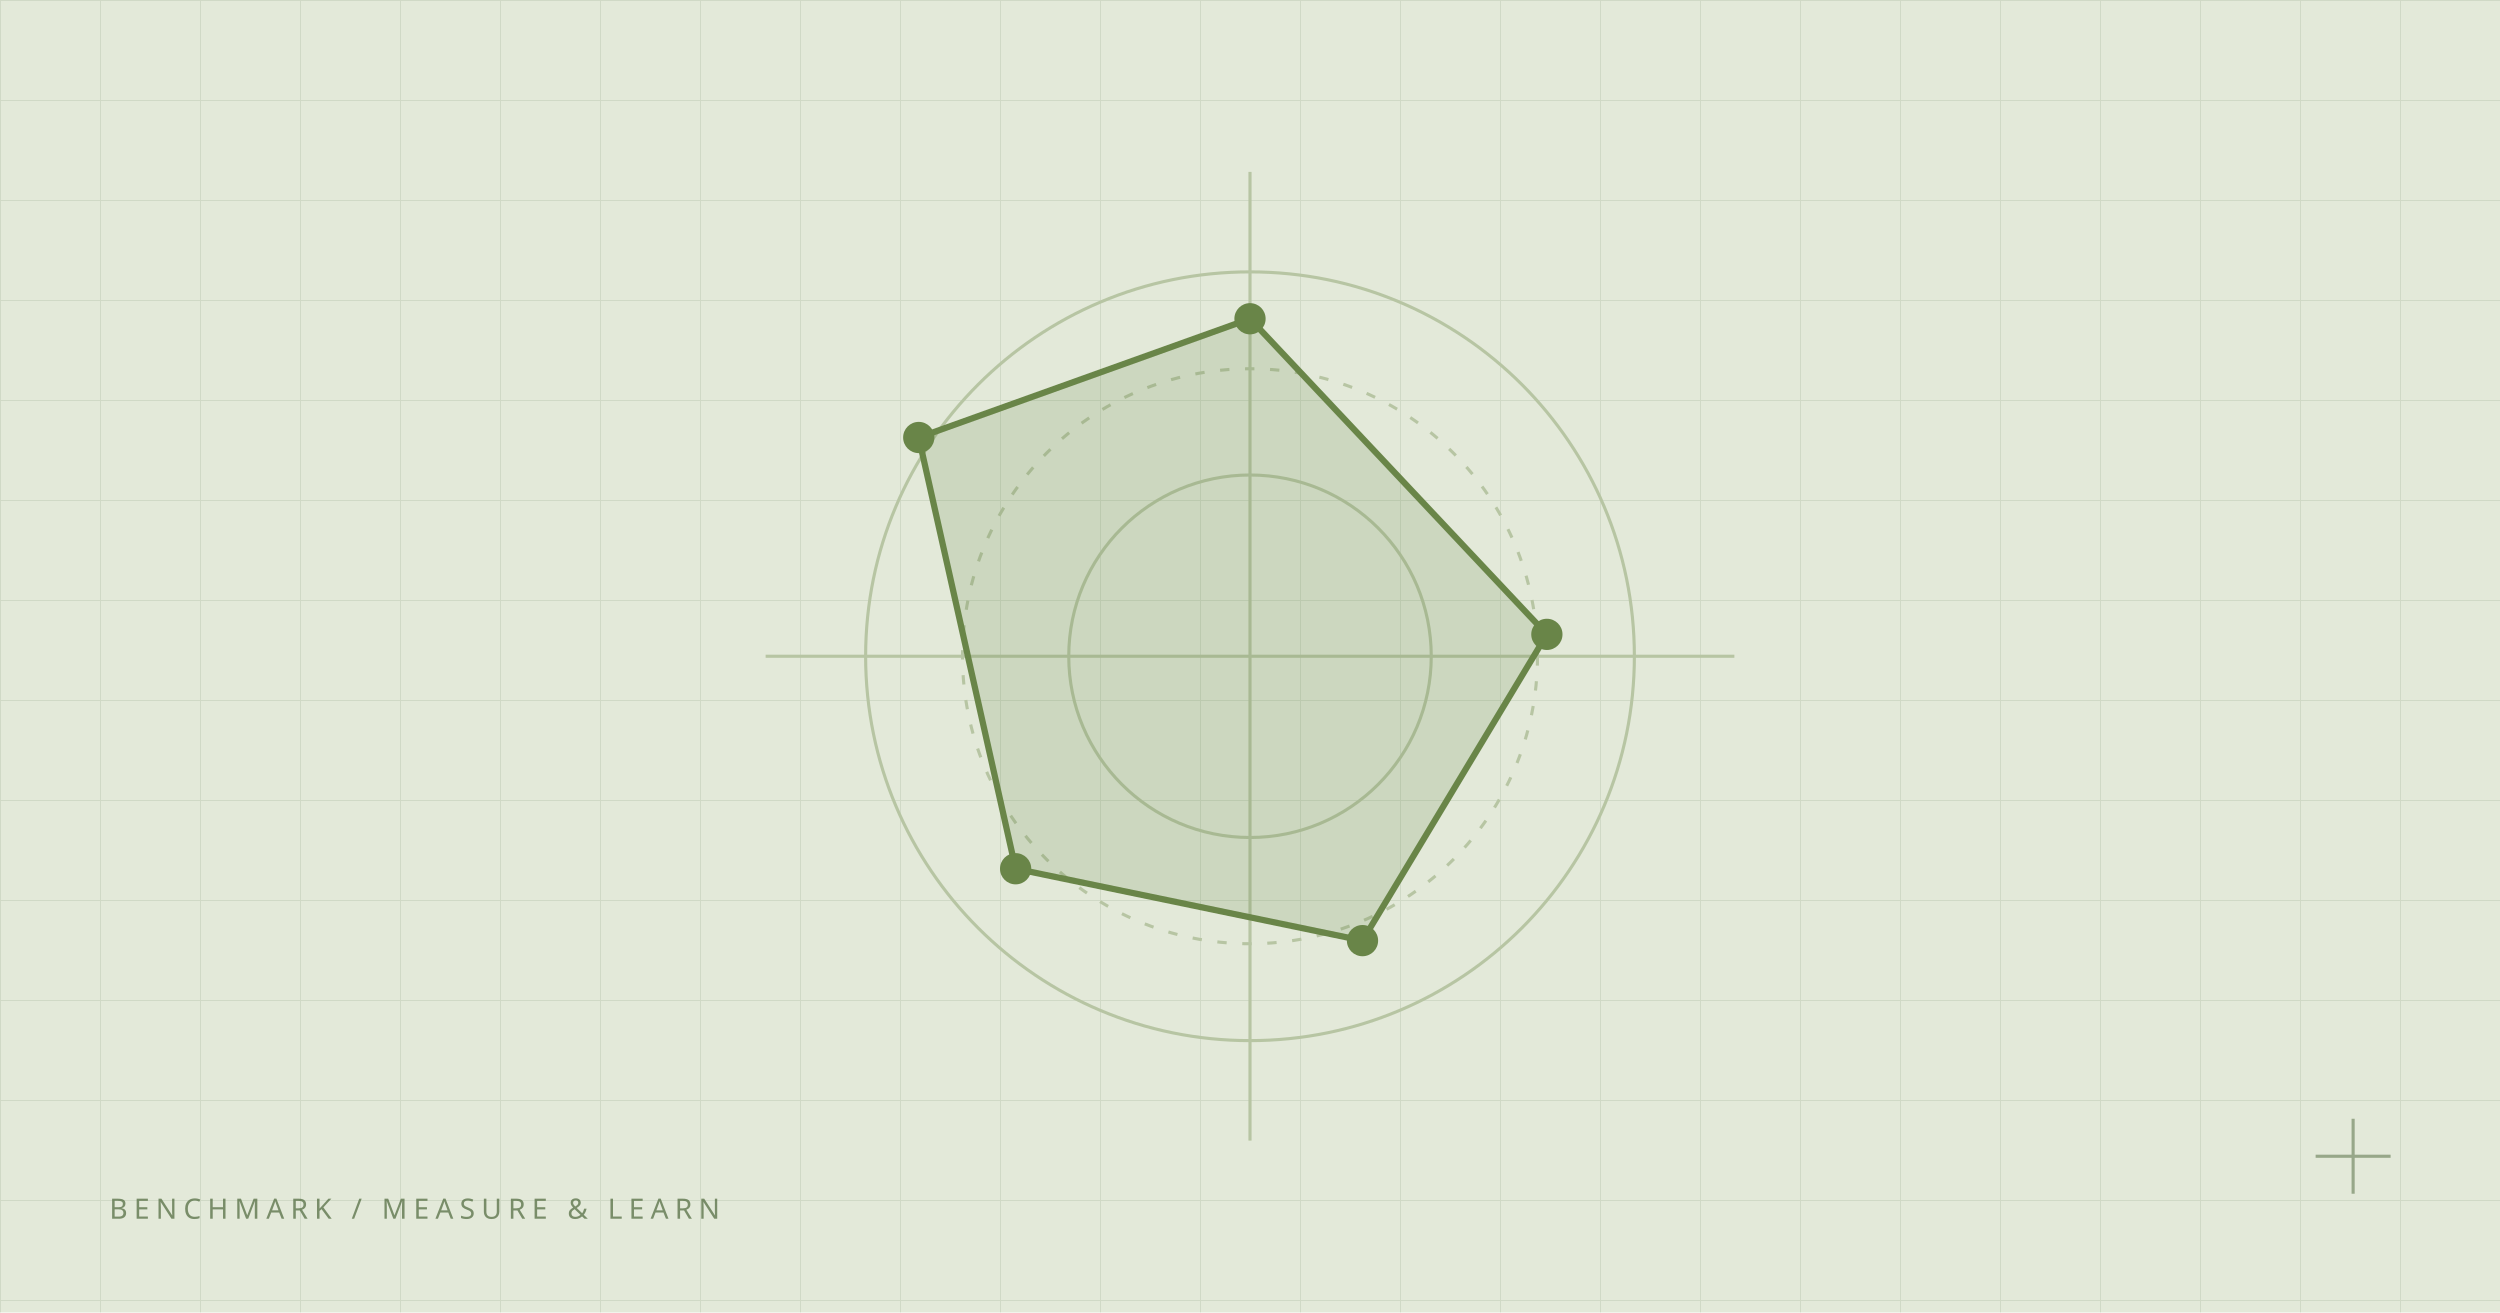
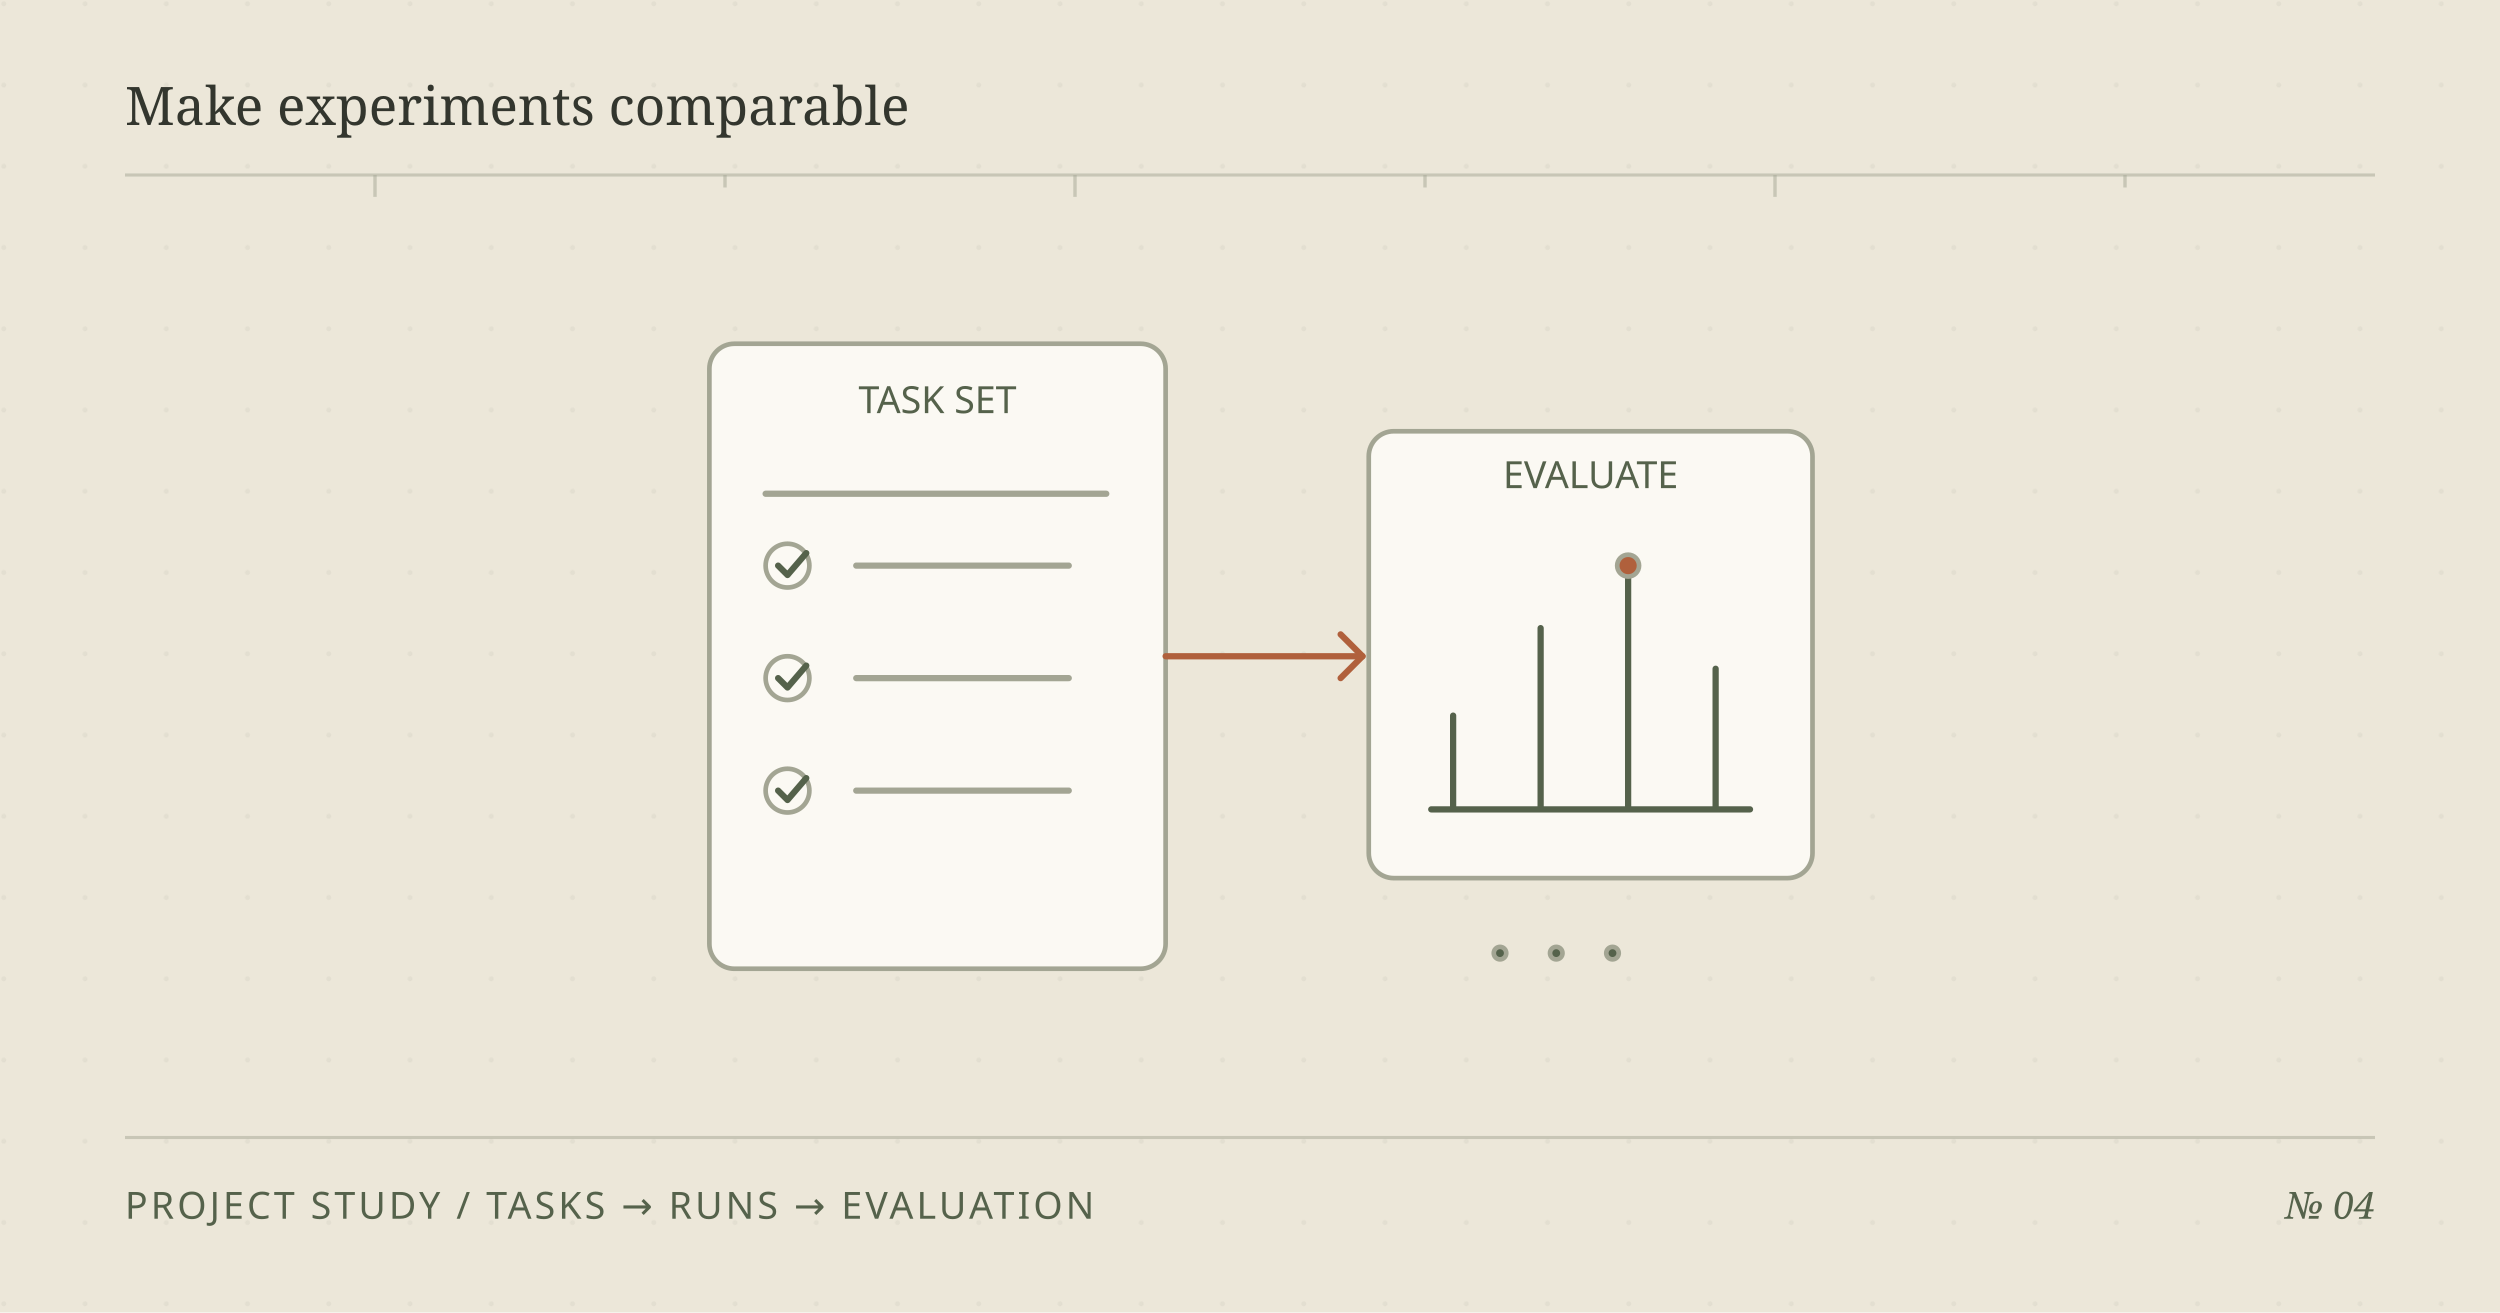
- <svg xmlns="http://www.w3.org/2000/svg" width="800" height="420" viewBox="0 0 800 420" fill="none" color="#4b6639">
-   <rect width="800" height="420" fill="#e3e9d9" />
+ <svg xmlns="http://www.w3.org/2000/svg" width="800" height="420" viewBox="0 0 800 420" fill="none">
+   <rect width="800" height="420" fill="#ece7d9" />
  <defs>
-     <pattern id="grid" width="32" height="32" patternUnits="userSpaceOnUse">
-       <path d="M32 0H0v32" fill="none" stroke="currentColor" stroke-width=".6" opacity=".13" />
+     <pattern id="g-project-benchmark" width="26" height="26" patternUnits="userSpaceOnUse">
+       <circle cx="1.2" cy="1.2" r=".8" fill="#33362e" opacity=".05" />
    </pattern>
  </defs>
-   <rect width="800" height="420" fill="url(#grid)" />
-   <circle cx="400" cy="210" r="123" stroke="#b7c5a3" />
-   <circle cx="400" cy="210" r="92" stroke="#b7c5a3" stroke-dasharray="3 5" />
-   <circle cx="400" cy="210" r="58" stroke="#b7c5a3" />
-   <path d="M245 210h310M400 55v310" stroke="#b7c5a3" />
-   <path d="m400 102 95 101-59 98-111-23-31-138Z" fill="#698548" fill-opacity=".18" stroke="#698548" stroke-width="2" />
-   <g fill="#698548">
-     <circle cx="400" cy="102" r="5" />
-     <circle cx="495" cy="203" r="5" />
-     <circle cx="436" cy="301" r="5" />
-     <circle cx="325" cy="278" r="5" />
-     <circle cx="294" cy="140" r="5" />
-   </g>
-   <text x="35" y="390" font-family="sans-serif" font-size="9" letter-spacing="2" fill="#4b6639" opacity=".7">BENCHMARK / MEASURE &amp; LEARN</text>
-   <path d="M741 370h24m-12-12v24" stroke="#4b6639" opacity=".5" />
+   <rect width="800" height="420" fill="url(#g-project-benchmark)" />
+   <path d="M40 56h720M40 364h720" stroke="#a3a593" opacity=".5" />
+   <path d="M120 56v7" stroke="#a3a593" stroke-width="1.1" opacity=".5" />
+   <path d="M232 56v4" stroke="#a3a593" stroke-width="1.1" opacity=".5" />
+   <path d="M344 56v7" stroke="#a3a593" stroke-width="1.1" opacity=".5" />
+   <path d="M456 56v4" stroke="#a3a593" stroke-width="1.1" opacity=".5" />
+   <path d="M568 56v7" stroke="#a3a593" stroke-width="1.1" opacity=".5" />
+   <path d="M680 56v4" stroke="#a3a593" stroke-width="1.1" opacity=".5" />
+   <text x="40" y="40" font-family="Georgia,serif" font-size="17" fill="#33362e">Make experiments comparable</text>
+   <text x="40" y="390" font-family="sans-serif" font-size="12" letter-spacing="1" fill="#55624b">PROJECT STUDY / TASKS → RUNS → EVALUATION</text>
+   <text x="760" y="390" font-family="Georgia,serif" font-size="12" font-style="italic" fill="#55624b" text-anchor="end">№ 04</text>
+   <rect x="227" y="110" width="146" height="200" rx="8" fill="#fbf9f3" stroke="#a3a593" stroke-width="1.5" />
+   <text x="300" y="132.2" font-family="sans-serif" font-size="12" fill="#55624b" text-anchor="middle">TASK SET</text>
+   <path d="M245 158h109" stroke="#a3a593" stroke-width="2" stroke-linecap="round" stroke-linejoin="round" fill="none" />
+   <rect x="245" y="174" width="14" height="14" rx="8" fill="#fbf9f3" stroke="#a3a593" stroke-width="1.5" />
+   <path d="M249 181l3 3 6-7" stroke="#55624b" stroke-width="2" stroke-linecap="round" stroke-linejoin="round" fill="none" />
+   <path d="M274 181h68" stroke="#a3a593" stroke-width="2" stroke-linecap="round" stroke-linejoin="round" fill="none" />
+   <rect x="245" y="210" width="14" height="14" rx="8" fill="#fbf9f3" stroke="#a3a593" stroke-width="1.5" />
+   <path d="M249 217l3 3 6-7" stroke="#55624b" stroke-width="2" stroke-linecap="round" stroke-linejoin="round" fill="none" />
+   <path d="M274 217h68" stroke="#a3a593" stroke-width="2" stroke-linecap="round" stroke-linejoin="round" fill="none" />
+   <rect x="245" y="246" width="14" height="14" rx="8" fill="#fbf9f3" stroke="#a3a593" stroke-width="1.5" />
+   <path d="M249 253l3 3 6-7" stroke="#55624b" stroke-width="2" stroke-linecap="round" stroke-linejoin="round" fill="none" />
+   <path d="M274 253h68" stroke="#a3a593" stroke-width="2" stroke-linecap="round" stroke-linejoin="round" fill="none" />
+   <path d="M373 210h63" stroke="#b0603c" stroke-width="2" stroke-linecap="round" stroke-linejoin="round" fill="none" />
+   <path d="m429 203 7 7-7 7" stroke="#b0603c" stroke-width="2" stroke-linecap="round" stroke-linejoin="round" fill="none" />
+   <rect x="438" y="138" width="142" height="143" rx="8" fill="#fbf9f3" stroke="#a3a593" stroke-width="1.5" />
+   <path d="M458 259h102M465 259v-30m28 30v-58m28 58v-78m28 78v-45" stroke="#55624b" stroke-width="2" stroke-linecap="round" stroke-linejoin="round" fill="none" />
+   <circle cx="521" cy="181" r="3.5" fill="#b0603c" stroke="#a3a593" stroke-width="1.5" />
+   <text x="509" y="156.2" font-family="sans-serif" font-size="12" fill="#55624b" text-anchor="middle">EVALUATE</text>
+   <circle cx="480" cy="305" r="2" fill="#55624b" stroke="#a3a593" stroke-width="1.5" />
+   <circle cx="498" cy="305" r="2" fill="#55624b" stroke="#a3a593" stroke-width="1.5" />
+   <circle cx="516" cy="305" r="2" fill="#55624b" stroke="#a3a593" stroke-width="1.5" />
</svg>
